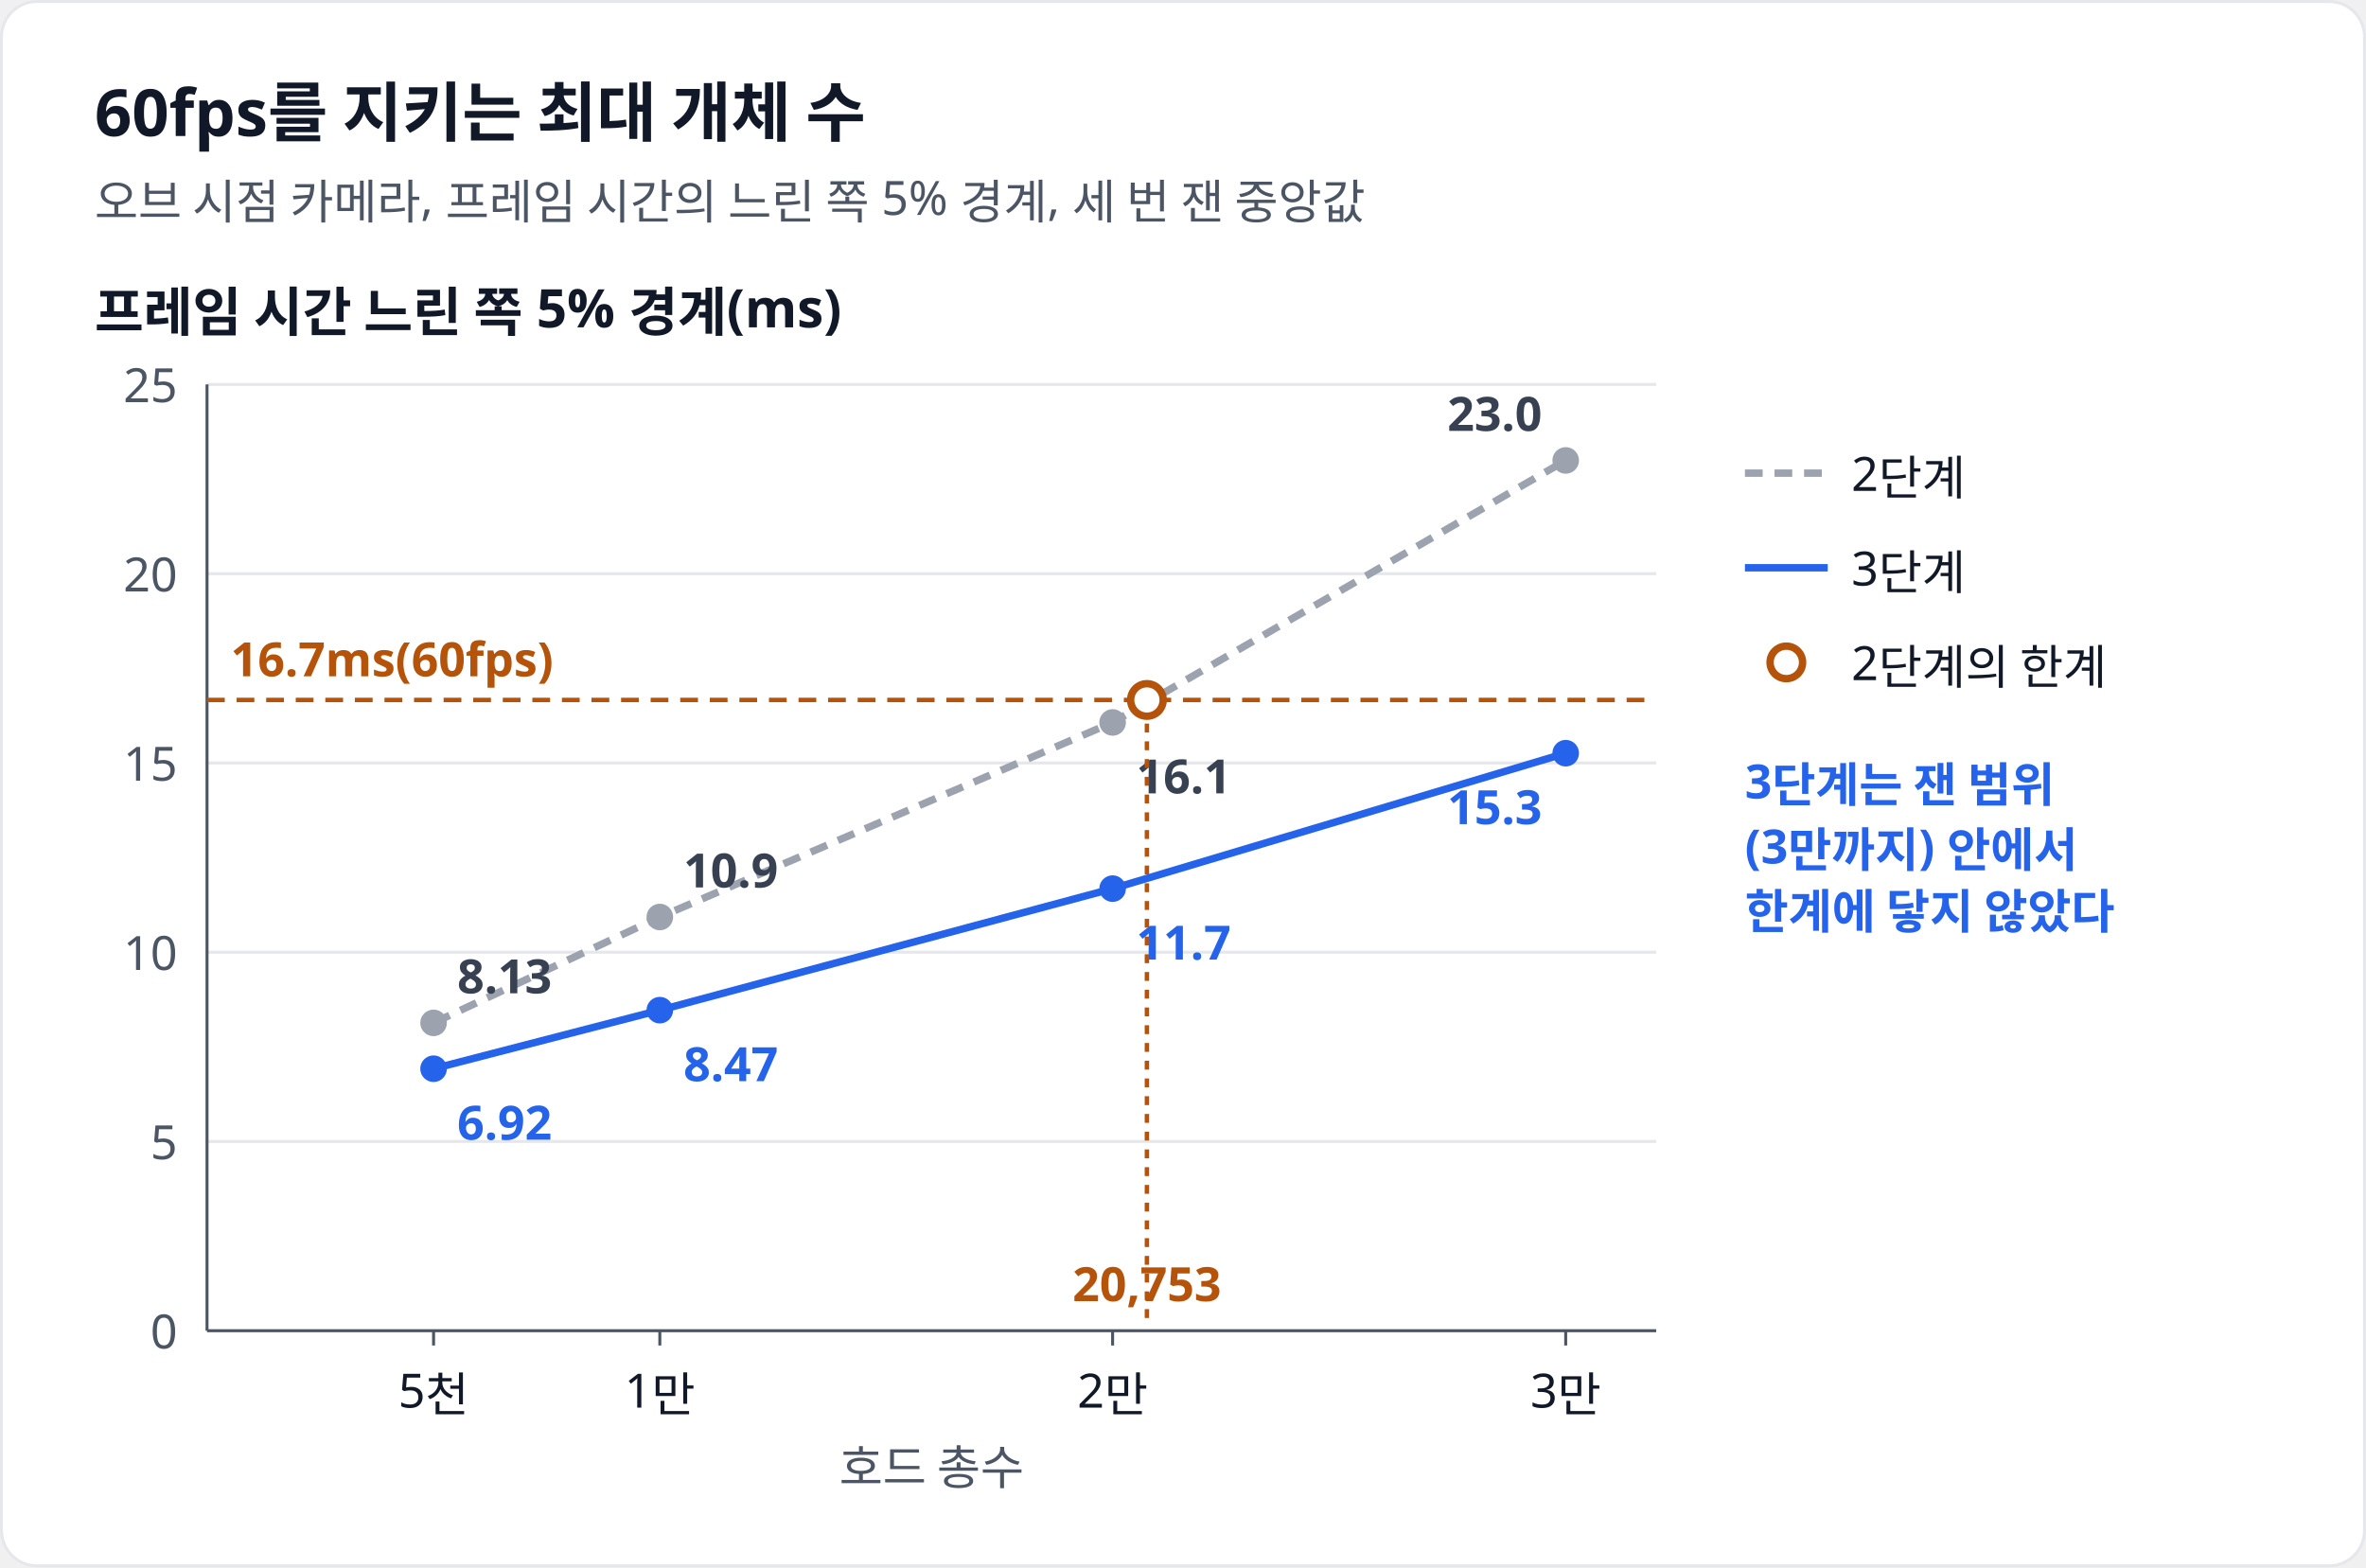
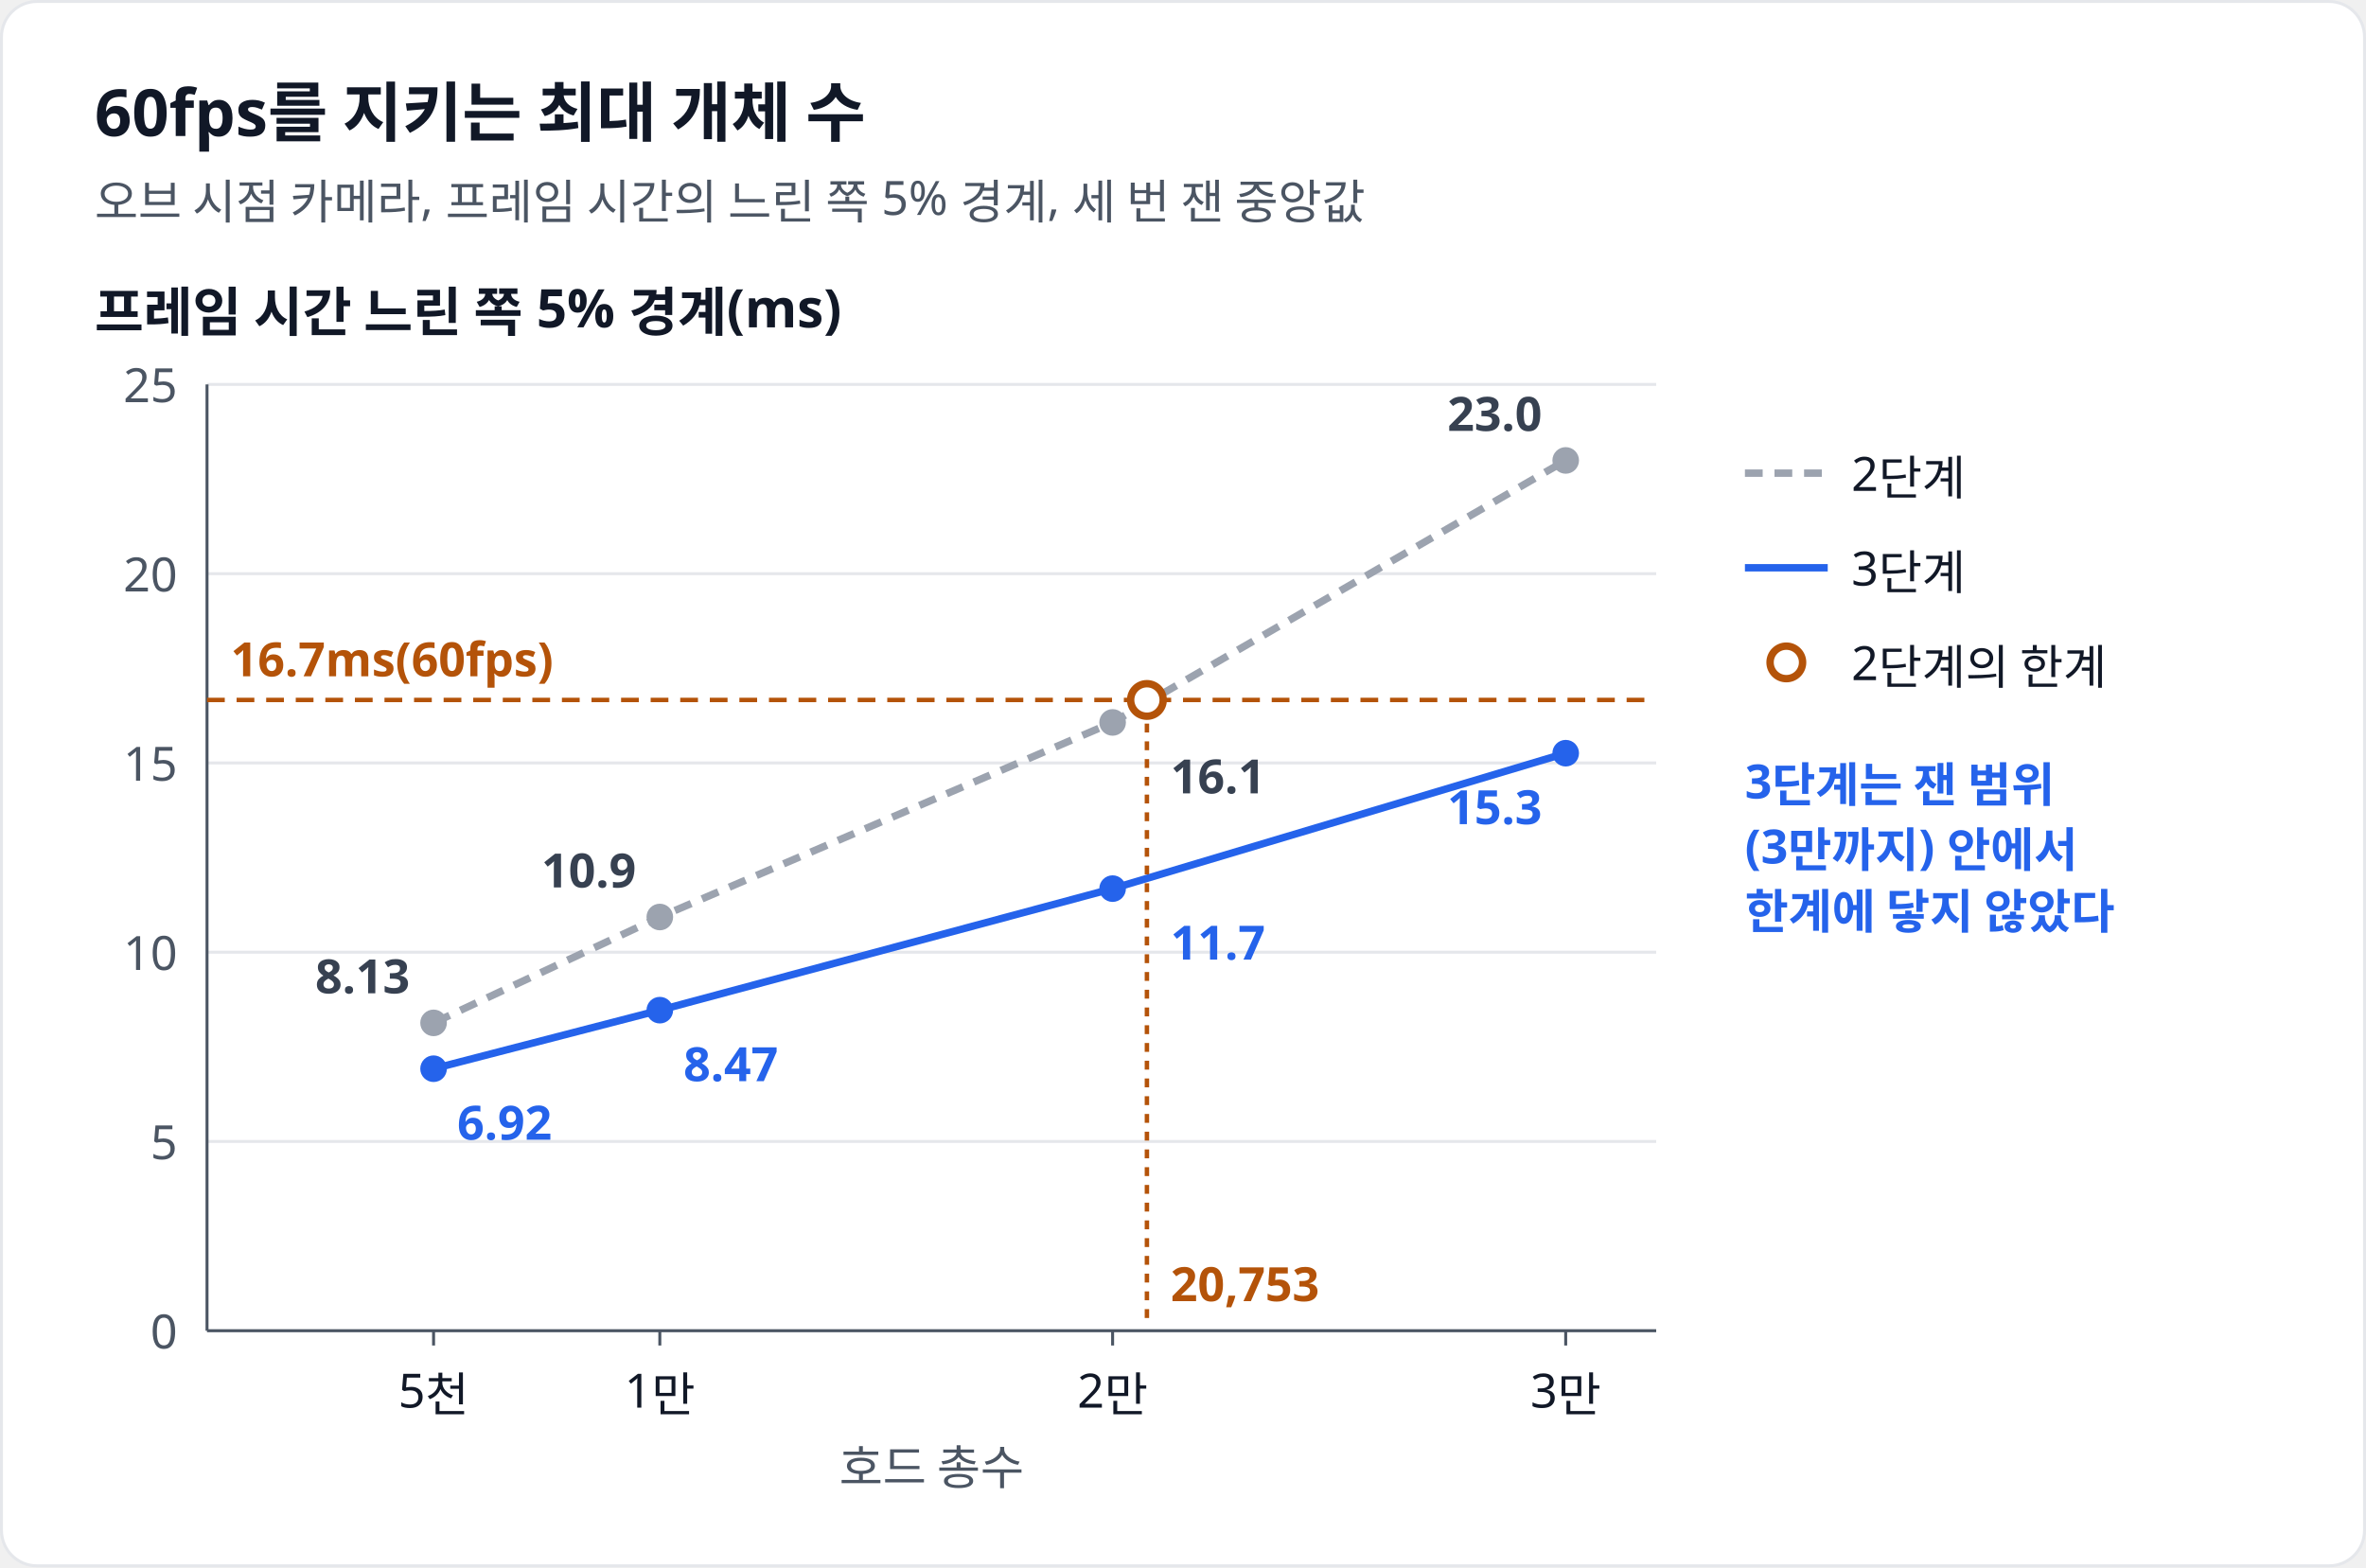
<svg xmlns="http://www.w3.org/2000/svg" width="800" height="530" viewBox="0 0 800 530" font-family="Malgun Gothic, Apple SD Gothic Neo, Noto Sans KR, Segoe UI, sans-serif" font-size="16" fill="#111827">
  <rect x="0.5" y="0.5" width="799" height="529" rx="12" fill="#ffffff" stroke="#e5e7eb" />
  <text x="32" y="46" font-size="22" font-weight="700">60fps를 지키는 최대 개체 수</text>
  <text x="32" y="74" font-size="16" fill="#4b5563">오브 시점 카메라, 프레임 시간의 느린 쪽 5% 경계, 세 번 잰 중앙값</text>
  <text x="32" y="112" font-size="18" font-weight="700">프레임 시간 느린 쪽 5% 경계(ms)</text>
  <line x1="70" y1="450.0" x2="560" y2="450.0" stroke="#e5e7eb" />
  <text x="60" y="456.0" text-anchor="end" font-size="16" fill="#4b5563">0</text>
  <line x1="70" y1="386.0" x2="560" y2="386.0" stroke="#e5e7eb" />
  <text x="60" y="392.0" text-anchor="end" font-size="16" fill="#4b5563">5</text>
  <line x1="70" y1="322.0" x2="560" y2="322.0" stroke="#e5e7eb" />
  <text x="60" y="328.0" text-anchor="end" font-size="16" fill="#4b5563">10</text>
  <line x1="70" y1="258.0" x2="560" y2="258.0" stroke="#e5e7eb" />
  <text x="60" y="264.0" text-anchor="end" font-size="16" fill="#4b5563">15</text>
  <line x1="70" y1="194.0" x2="560" y2="194.0" stroke="#e5e7eb" />
  <text x="60" y="200.0" text-anchor="end" font-size="16" fill="#4b5563">20</text>
  <line x1="70" y1="130.0" x2="560" y2="130.0" stroke="#e5e7eb" />
  <text x="60" y="136.0" text-anchor="end" font-size="16" fill="#4b5563">25</text>
  <line x1="146.6" y1="450" x2="146.6" y2="455" stroke="#4b5563" />
  <text x="146.6" y="476" text-anchor="middle" font-size="16">5천</text>
  <line x1="223.1" y1="450" x2="223.1" y2="455" stroke="#4b5563" />
  <text x="223.1" y="476" text-anchor="middle" font-size="16">1만</text>
  <line x1="376.2" y1="450" x2="376.2" y2="455" stroke="#4b5563" />
  <text x="376.2" y="476" text-anchor="middle" font-size="16">2만</text>
  <line x1="529.4" y1="450" x2="529.4" y2="455" stroke="#4b5563" />
  <text x="529.4" y="476" text-anchor="middle" font-size="16">3만</text>
  <line x1="70" y1="450" x2="560" y2="450" stroke="#4b5563" />
  <line x1="70" y1="130" x2="70" y2="450" stroke="#4b5563" />
  <text x="315.0" y="502" text-anchor="middle" font-size="16" fill="#4b5563">호드 총수</text>
  <line x1="70" y1="236.7" x2="560" y2="236.7" stroke="#b45309" stroke-dasharray="6 4" stroke-width="1.5" />
  <text x="78" y="228.7" font-size="16" font-weight="700" fill="#b45309">16.7ms(60fps)</text>
  <polyline points="146.6,345.9 223.1,310.1 376.2,244.3 529.4,155.7" fill="none" stroke="#9ca3af" stroke-width="2.5" stroke-dasharray="6 4" />
  <circle cx="146.6" cy="345.9" r="4.5" fill="#9ca3af" />
  <circle cx="223.1" cy="310.1" r="4.5" fill="#9ca3af" />
  <circle cx="376.2" cy="244.3" r="4.5" fill="#9ca3af" />
  <circle cx="529.4" cy="155.7" r="4.5" fill="#9ca3af" />
  <polyline points="146.6,361.4 223.1,341.6 376.2,300.5 529.4,254.7" fill="none" stroke="#2563eb" stroke-width="2.5" />
  <circle cx="146.6" cy="361.4" r="4.5" fill="#2563eb" />
  <circle cx="223.1" cy="341.6" r="4.5" fill="#2563eb" />
  <circle cx="376.2" cy="300.5" r="4.5" fill="#2563eb" />
  <circle cx="529.4" cy="254.7" r="4.5" fill="#2563eb" />
-   <text x="154.6" y="335.9" text-anchor="start" font-size="16" font-weight="700" fill="#374151">8.13</text>
+   <text x="138.6" y="335.9" text-anchor="end" font-size="16" font-weight="700" fill="#374151">8.13</text>
  <text x="154.6" y="385.4" text-anchor="start" font-size="16" font-weight="700" fill="#2563eb">6.92</text>
-   <text x="231.1" y="300.1" text-anchor="start" font-size="16" font-weight="700" fill="#374151">10.9</text>
+   <text x="215.1" y="300.1" text-anchor="end" font-size="16" font-weight="700" fill="#374151">10.9</text>
  <text x="231.1" y="365.6" text-anchor="start" font-size="16" font-weight="700" fill="#2563eb">8.47</text>
-   <text x="384.2" y="268.3" text-anchor="start" font-size="16" font-weight="700" fill="#374151">16.1</text>
-   <text x="384.2" y="324.5" text-anchor="start" font-size="16" font-weight="700" fill="#2563eb">11.7</text>
+   <text x="395.8" y="268.3" text-anchor="start" font-size="16" font-weight="700" fill="#374151">16.1</text>
+   <text x="395.8" y="324.5" text-anchor="start" font-size="16" font-weight="700" fill="#2563eb">11.7</text>
  <text x="521.4" y="145.7" text-anchor="end" font-size="16" font-weight="700" fill="#374151">23.0</text>
  <text x="521.4" y="278.7" text-anchor="end" font-size="16" font-weight="700" fill="#2563eb">15.3</text>
  <circle cx="387.8" cy="236.7" r="5.5" fill="white" stroke="#b45309" stroke-width="2.5" />
  <path d="M387.8 244.7 L387.8 446" stroke="#b45309" stroke-width="1.5" stroke-dasharray="3 3" />
-   <text x="387.8" y="440" text-anchor="middle" font-size="16" font-weight="700" fill="#b45309">20,753</text>
+   <text x="395.8" y="440" text-anchor="start" font-size="16" font-weight="700" fill="#b45309">20,753</text>
  <line x1="590" y1="160" x2="618" y2="160" stroke="#9ca3af" stroke-width="2.5" stroke-dasharray="6 4" />
  <text x="626" y="166" font-size="16">2단계</text>
  <line x1="590" y1="192" x2="618" y2="192" stroke="#2563eb" stroke-width="2.5" />
  <text x="626" y="198" font-size="16">3단계</text>
  <circle cx="604" cy="224" r="5.5" fill="white" stroke="#b45309" stroke-width="2.5" />
  <text x="626" y="230" font-size="16">2단계의 한계</text>
  <text x="590" y="270" font-size="16" fill="#2563eb" font-weight="700">3단계는 잰 범위</text>
  <text x="590" y="292" font-size="16" fill="#2563eb" font-weight="700">(3만까지) 안에서</text>
  <text x="590" y="314" font-size="16" fill="#2563eb" font-weight="700">한계에 닿지 않았다</text>
</svg>
